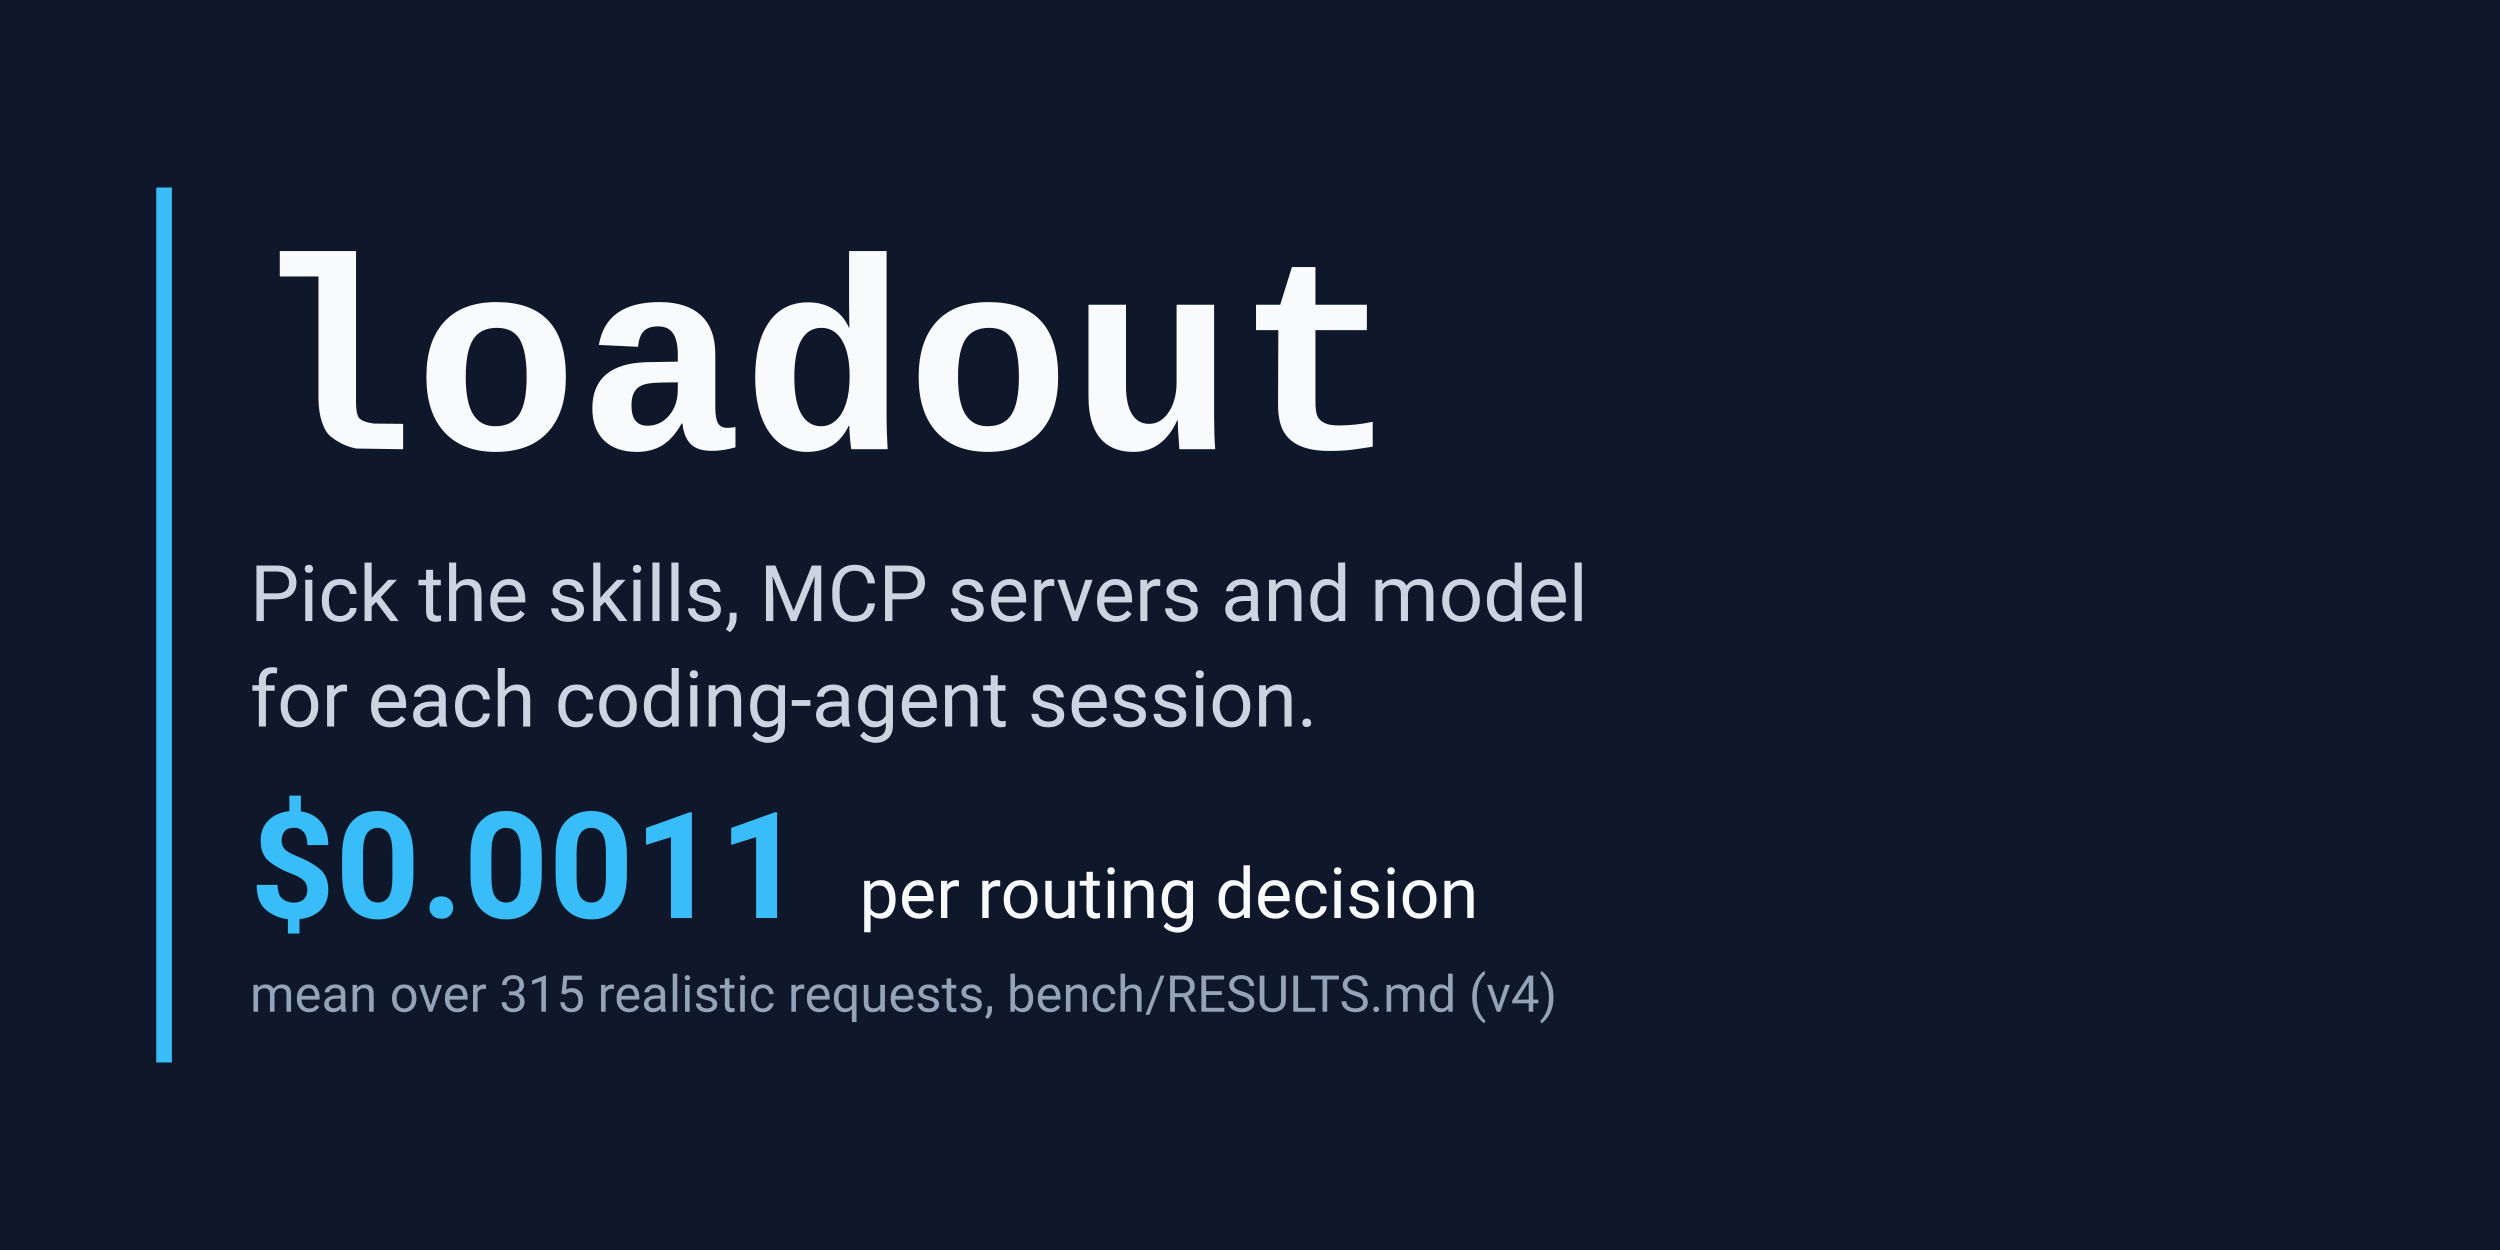
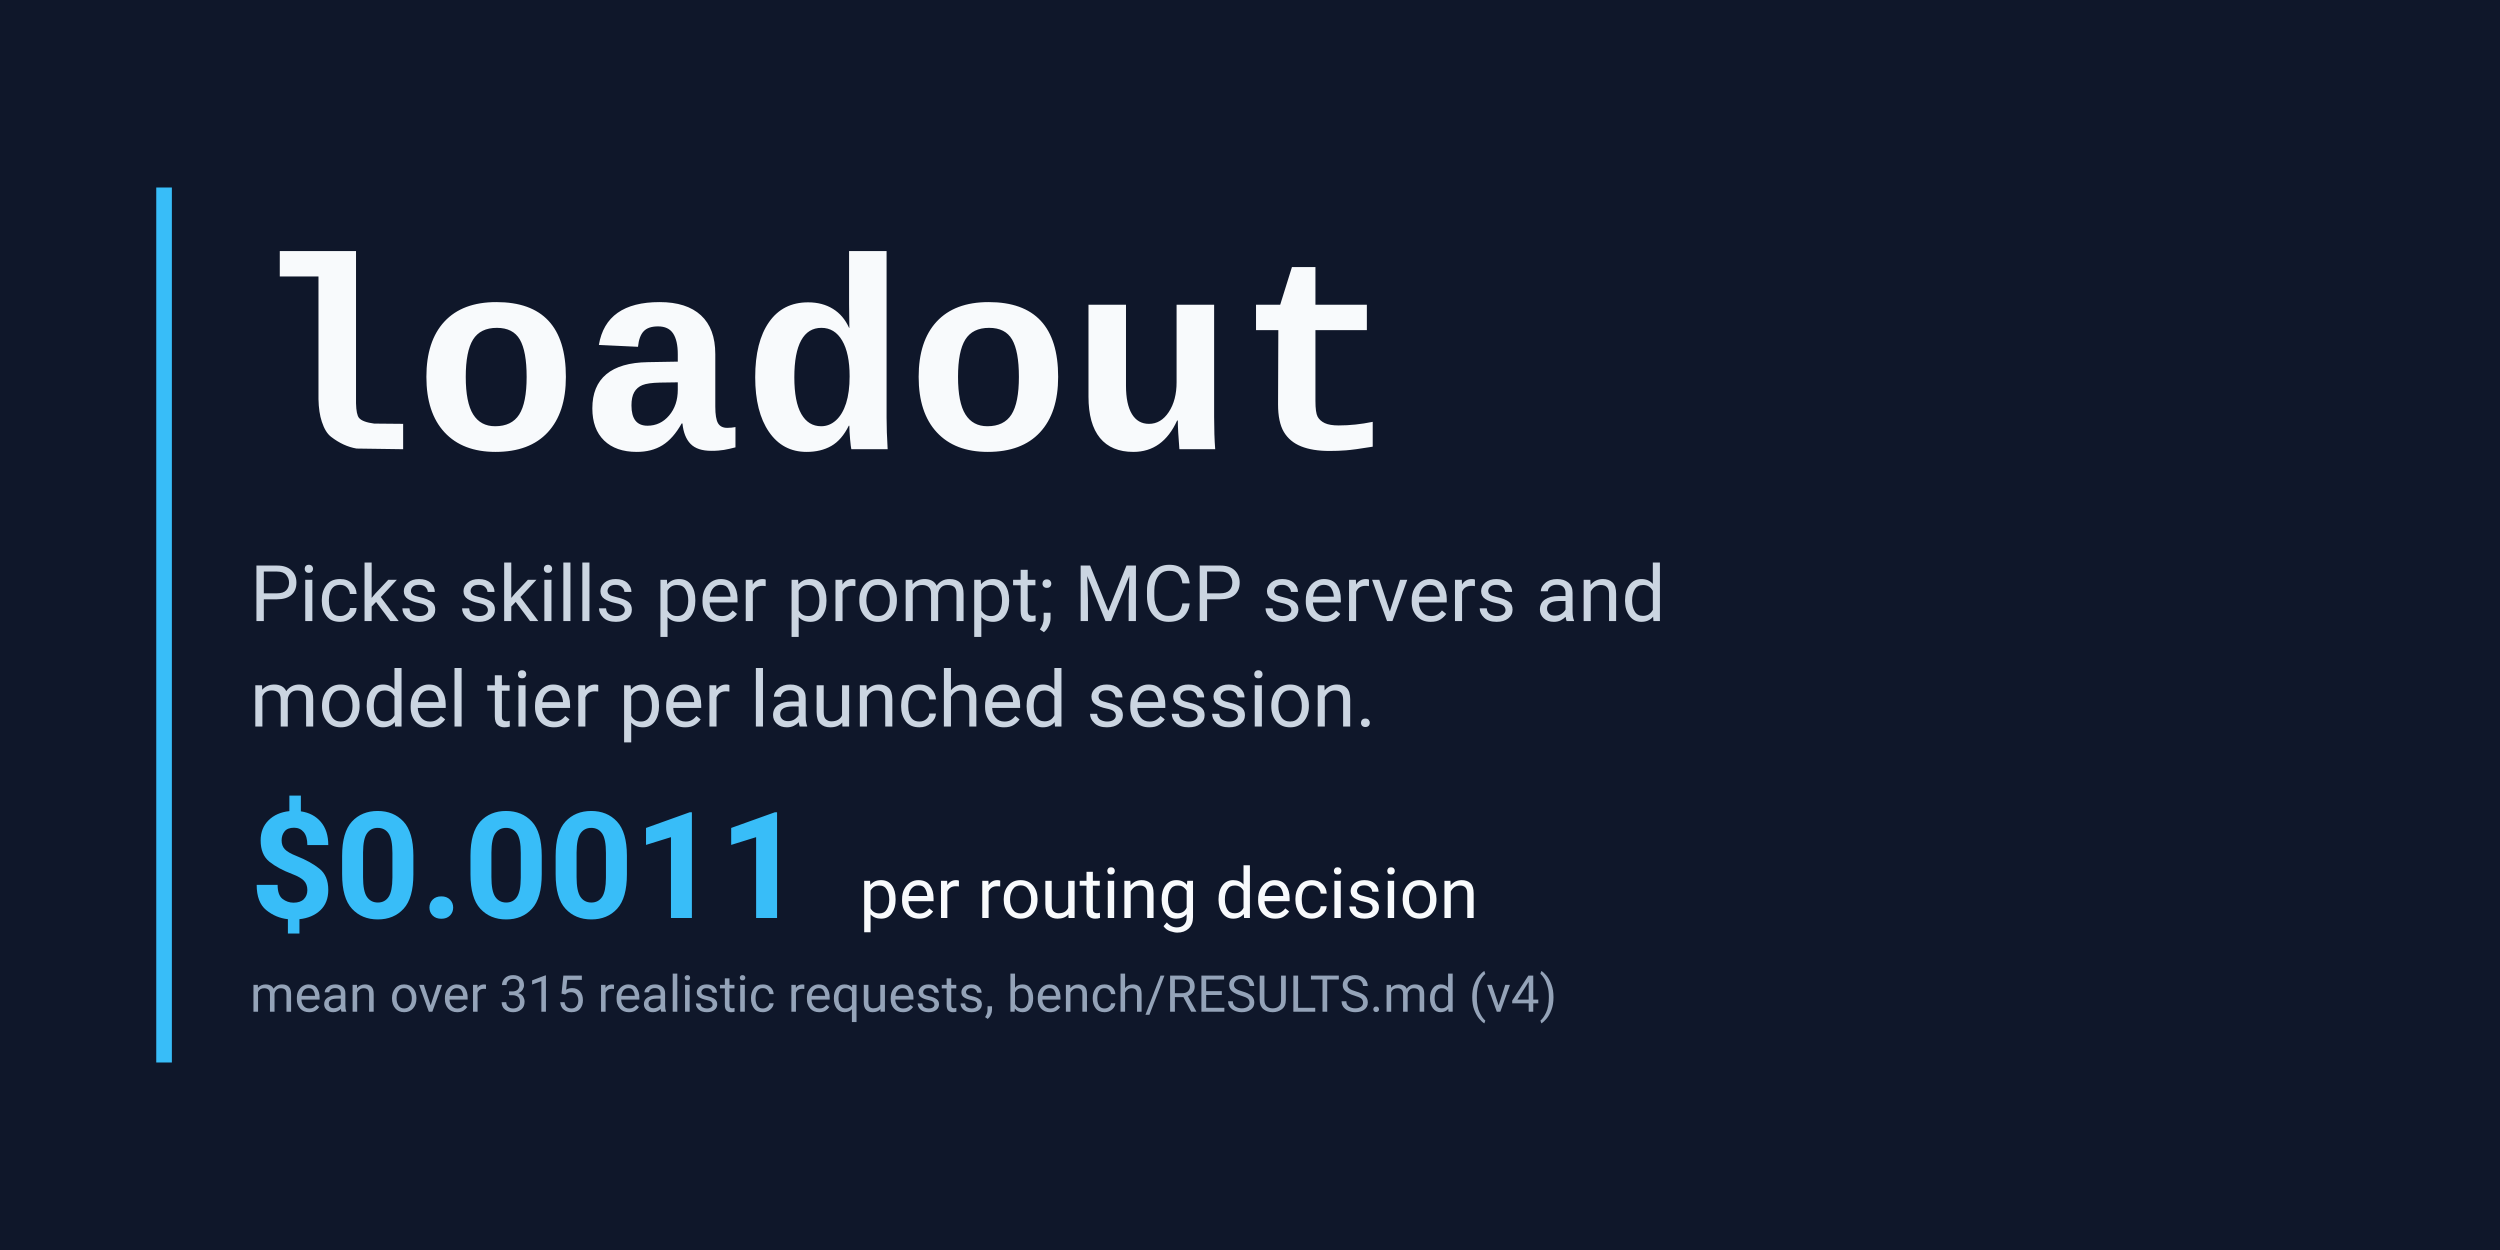
<svg xmlns="http://www.w3.org/2000/svg" width="1280" height="640" viewBox="0 0 1280 640" role="img" aria-labelledby="t d">
  <rect width="1280" height="640" fill="#0f172a" />
  <rect x="80" y="96" width="8" height="448" fill="#38bdf8" />
  <g font-family="ui-sans-serif, system-ui, -apple-system, 'Segoe UI', Roboto, 'Helvetica Neue', Arial, sans-serif" fill="#f8fafc">
    <text x="128" y="230" font-family="ui-monospace, SFMono-Regular, Menlo, Consolas, 'Liberation Mono', monospace" font-size="140" font-weight="700">loadout</text>
-     <text x="128" y="318" font-size="40" fill="#cbd5e1">Pick the skills, MCP servers and model</text>
-     <text x="128" y="372" font-size="40" fill="#cbd5e1">for each coding-agent session.</text>
+     <text x="128" y="318" font-size="40" fill="#cbd5e1">Picks skills per prompt; MCP servers and</text>
+     <text x="128" y="372" font-size="40" fill="#cbd5e1">model tier per launched session.</text>
    <text x="128" y="470" font-size="76" font-weight="700" fill="#38bdf8">$0.0011</text>
    <text x="440" y="470" font-size="36" fill="#f8fafc">per routing decision</text>
    <text x="128" y="518" font-size="26" fill="#94a3b8">mean over 315 realistic requests, bench/RESULTS.md (v4)</text>
  </g>
</svg>
